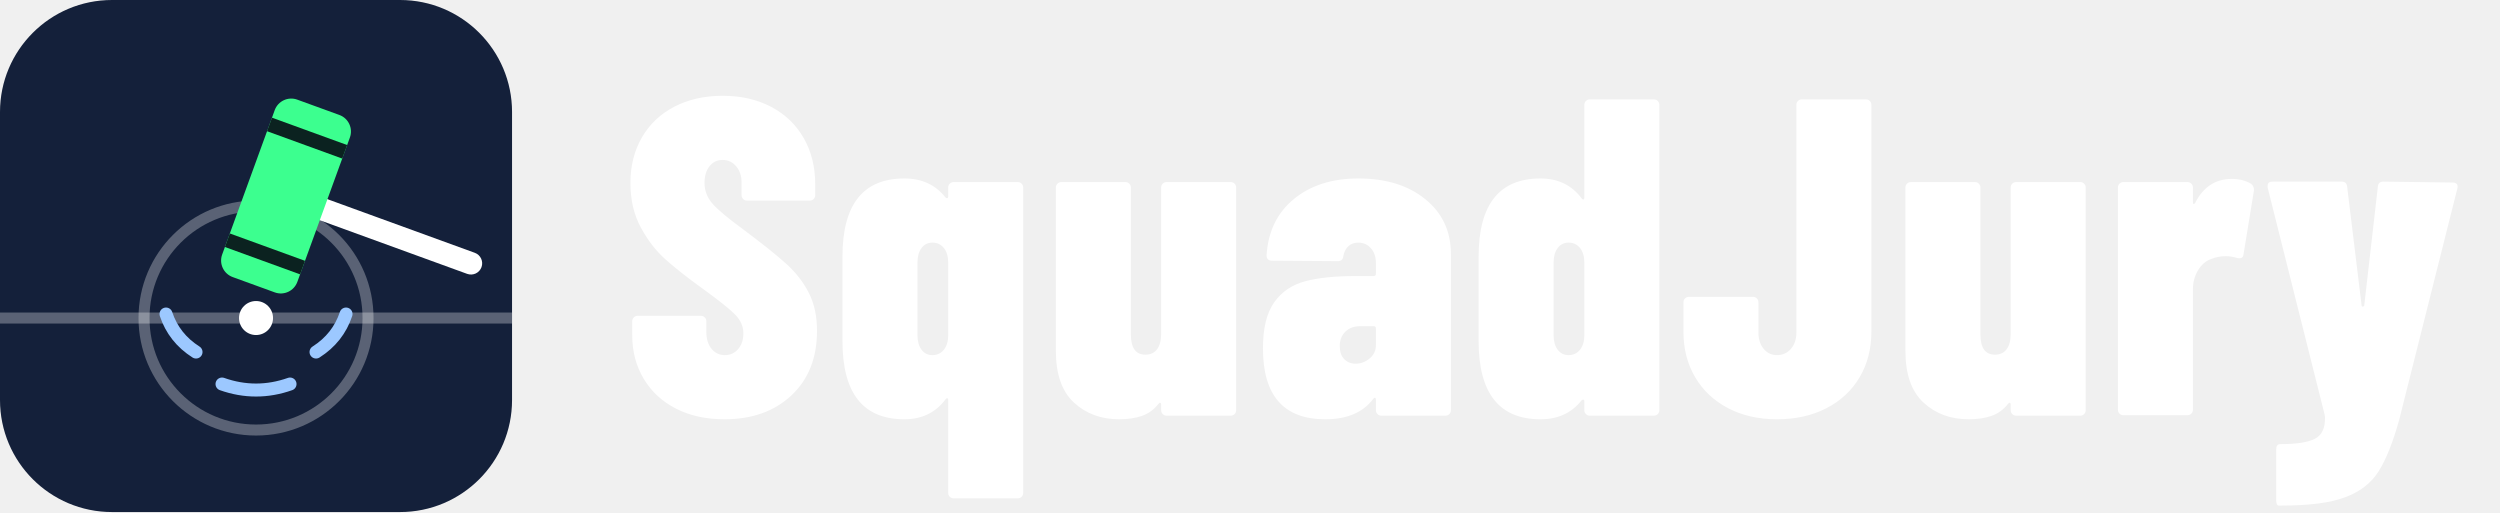
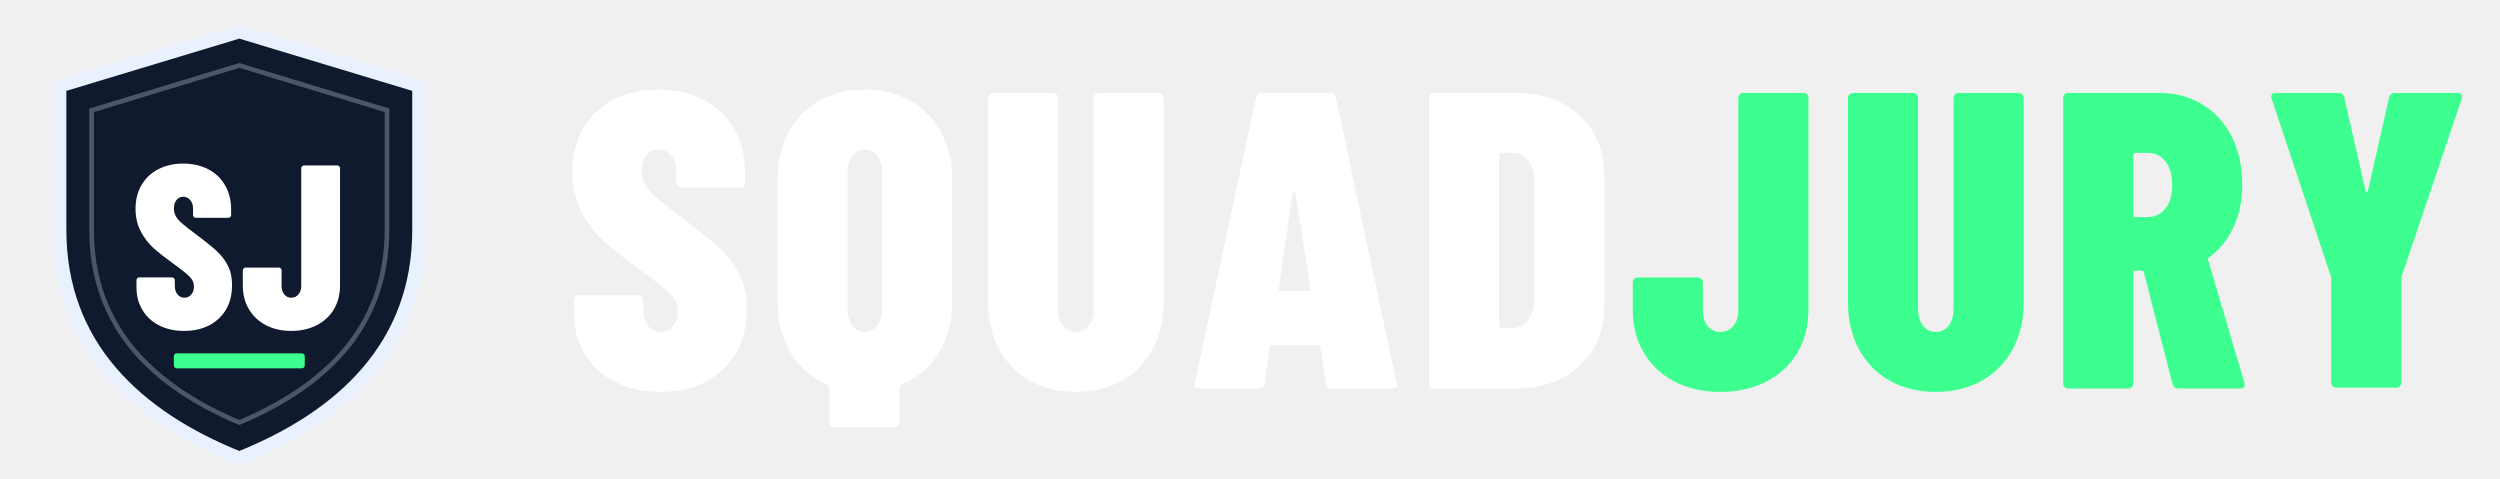
- <svg xmlns="http://www.w3.org/2000/svg" viewBox="0 0 830 170" width="830" height="170">
+ <svg xmlns="http://www.w3.org/2000/svg" viewBox="0 0 888 170" width="888" height="170">
  <svg x="0" y="0" width="170" height="170" viewBox="0 0 512 512">
-     <defs />
-     <rect width="512" height="512" rx="112" fill="#14203A" />
-     <g fill="none" stroke="#FFFFFF" stroke-opacity=".3" stroke-width="11">
-       <circle cx="256" cy="318" r="112" />
-       <line x1="0" y1="318" x2="512" y2="318" />
+     <path d="M256 34 L448 92 V246 C448 370 366 446 256 490 C146 446 64 370 64 246 V92 Z" fill="#101A2E" />
+     <path d="M256 34 L448 92 V246 C448 370 366 446 256 490 C146 446 64 370 64 246 V92 Z" fill="none" stroke="#E9F1FF" stroke-width="14" />
+     <path d="M256 70 L414 118 V246 C414 352 346 414 256 452 C166 414 98 352 98 246 V118 Z" fill="none" stroke="#E9F1FF" stroke-opacity=".28" stroke-width="5" />
+     <g transform="translate(139.5 352)">
+       <path d="M6.5 -44.5V-52.25Q6.5 -53.5 7.375 -54.375Q8.25 -55.25 9.5 -55.25H44.5Q45.75 -55.25 46.625 -54.375Q47.5 -53.5 47.5 -52.25V-46.5Q47.5 -40.5 50.375 -37.0Q53.25 -33.5 57.75 -33.5Q62.25 -33.5 65.125 -36.875Q68.0 -40.25 68.0 -45.5Q68.0 -51.25 63.5 -55.875Q59.0 -60.5 45.5 -70.25Q33.0 -79.25 25.0 -86.375Q17.0 -93.5 11.25 -104.125Q5.5 -114.75 5.5 -128.75Q5.5 -143.0 11.875 -154.0Q18.25 -165.0 29.875 -171.0Q41.5 -177.0 56.5 -177.0Q71.75 -177.0 83.375 -170.875Q95.0 -164.75 101.375 -153.625Q107.75 -142.5 107.75 -128.0V-122.0Q107.75 -120.75 106.875 -119.875Q106.0 -119.0 104.75 -119.0H70.0Q68.75 -119.0 67.875 -119.875Q67.0 -120.75 67.0 -122.0V-129.0Q67.0 -134.5 64.0 -138.0Q61.0 -141.5 56.5 -141.5Q52.0 -141.5 49.25 -138.0Q46.5 -134.5 46.5 -128.75Q46.5 -122.5 50.75 -117.5Q55.0 -112.5 68.0 -103.0Q83.75 -91.25 91.75 -84.0Q99.75 -76.75 104.25 -67.875Q108.75 -59.0 108.75 -47.0Q108.75 -24.5 94.625 -11.25Q80.5 2.0 57.5 2.0Q42.25 2.0 30.75 -3.875Q19.25 -9.75 12.875 -20.375Q6.5 -31.0 6.5 -44.5Z" fill="#FFFFFF" />
    </g>
-     <circle cx="256" cy="318" r="17" fill="#FFFFFF" />
-     <g fill="none" stroke="#9CC8FF" stroke-width="13" stroke-linecap="round">
-       <path d="M196 352 q-22 -14 -30 -38" />
-       <path d="M316 352 q22 -14 30 -38" />
-       <path d="M222 384 q34 12 68 0" />
+     <g transform="translate(257.0 352)">
+       <path d="M2.75 -46.5V-62.75Q2.75 -64.0 3.625 -64.875Q4.5 -65.75 5.75 -65.75H41.25Q42.5 -65.75 43.375 -64.875Q44.25 -64.0 44.25 -62.75V-46.0Q44.25 -40.5 47.125 -37.0Q50.0 -33.5 54.5 -33.5Q59.25 -33.5 62.25 -37.0Q65.25 -40.5 65.25 -46.0V-172.0Q65.25 -173.25 66.125 -174.125Q67.0 -175.0 68.25 -175.0H103.75Q105.0 -175.0 105.875 -174.125Q106.75 -173.25 106.75 -172.0V-46.5Q106.75 -32.25 100.25 -21.25Q93.75 -10.25 81.875 -4.125Q70.0 2.0 54.5 2.0Q39.25 2.0 27.5 -4.125Q15.75 -10.25 9.25 -21.25Q2.75 -32.25 2.75 -46.5Z" fill="#FFFFFF" />
    </g>
-     <g transform="translate(286 196) rotate(-70)">
-       <rect x="-11.2" y="24.0" width="22.4" height="184.0" rx="11.2" fill="#FFFFFF" />
-       <rect x="-94.4" y="-40.0" width="188.8" height="80.0" rx="17.6" fill="#3CFF8F" />
-       <rect x="-68.8" y="-40.0" width="14.4" height="80.0" fill="#060A14" opacity=".9" />
-       <rect x="54.4" y="-40.0" width="14.4" height="80.0" fill="#060A14" opacity=".9" />
-     </g>
+     <rect x="186" y="378" width="140" height="16" rx="3" fill="#3CFF8F" />
  </svg>
-   <g transform="translate(206 138)">
-     <path d="M3.9 -26.7V-31.35Q3.9 -32.1 4.425 -32.625Q4.95 -33.15 5.7 -33.15H26.7Q27.45 -33.15 27.975 -32.625Q28.5 -32.1 28.5 -31.35V-27.9Q28.5 -24.3 30.225 -22.2Q31.95 -20.1 34.65 -20.1Q37.35 -20.1 39.075 -22.125Q40.8 -24.15 40.8 -27.3Q40.8 -30.75 38.1 -33.525Q35.4 -36.3 27.3 -42.15Q19.8 -47.55 15.0 -51.825Q10.2 -56.1 6.75 -62.475Q3.3 -68.85 3.3 -77.25Q3.3 -85.8 7.125 -92.4Q10.95 -99.0 17.925 -102.6Q24.9 -106.2 33.9 -106.2Q43.05 -106.2 50.025 -102.525Q57.0 -98.85 60.825 -92.175Q64.65 -85.5 64.65 -76.8V-73.2Q64.65 -72.45 64.125 -71.925Q63.6 -71.4 62.85 -71.4H42.0Q41.25 -71.4 40.725 -71.925Q40.2 -72.45 40.2 -73.2V-77.4Q40.2 -80.7 38.4 -82.8Q36.6 -84.9 33.9 -84.9Q31.2 -84.9 29.55 -82.8Q27.9 -80.7 27.9 -77.25Q27.9 -73.5 30.45 -70.5Q33.0 -67.5 40.8 -61.8Q50.25 -54.75 55.05 -50.4Q59.85 -46.05 62.55 -40.725Q65.25 -35.4 65.25 -28.2Q65.25 -14.7 56.775 -6.75Q48.3 1.2 34.5 1.2Q25.35 1.2 18.45 -2.325Q11.55 -5.85 7.725 -12.225Q3.9 -18.6 3.9 -26.7ZM110.6 -77.55H131.9Q132.65 -77.55 133.175 -77.025Q133.7 -76.5 133.7 -75.75V25.65Q133.7 26.4 133.175 26.925Q132.65 27.45 131.9 27.45H110.6Q109.85 27.45 109.325 26.925Q108.8 26.4 108.8 25.65V-5.25Q108.8 -5.7 108.5 -5.775Q108.2 -5.85 107.9 -5.4Q102.95 1.2 94.25 1.2Q73.7 1.2 73.7 -24.75V-52.8Q73.7 -78.75 94.25 -78.75Q102.95 -78.75 107.9 -72.45Q108.2 -72.15 108.5 -72.225Q108.8 -72.3 108.8 -72.75V-75.75Q108.8 -76.5 109.325 -77.025Q109.85 -77.55 110.6 -77.55ZM108.8 -26.7V-50.85Q108.8 -53.85 107.375 -55.65Q105.95 -57.45 103.55 -57.45Q101.3 -57.45 99.95 -55.65Q98.6 -53.85 98.6 -50.85V-26.7Q98.6 -23.7 99.95 -21.9Q101.3 -20.1 103.55 -20.1Q105.95 -20.1 107.375 -21.9Q108.8 -23.7 108.8 -26.7ZM181.3 -77.55H202.6Q203.35 -77.55 203.875 -77.025Q204.4 -76.5 204.4 -75.75V-1.8Q204.4 -1.05 203.875 -0.525Q203.35 0.0 202.6 0.0H181.3Q180.55 0.0 180.025 -0.525Q179.5 -1.05 179.5 -1.8V-3.75Q179.5 -4.2 179.2 -4.275Q178.9 -4.35 178.6 -3.9Q176.35 -1.05 173.125 0.075Q169.9 1.2 165.55 1.2Q156.55 1.2 150.55 -4.35Q144.55 -9.9 144.55 -21.45V-75.75Q144.55 -76.5 145.075 -77.025Q145.6 -77.55 146.35 -77.55H167.65Q168.4 -77.55 168.925 -77.025Q169.45 -76.5 169.45 -75.75V-27.0Q169.45 -20.25 174.25 -20.25Q176.8 -20.25 178.15 -22.05Q179.5 -23.85 179.5 -27.15V-75.75Q179.5 -76.5 180.025 -77.025Q180.55 -77.55 181.3 -77.55ZM275.7 -53.7V-1.8Q275.7 -1.05 275.175 -0.525Q274.65 0.0 273.9 0.0H252.6Q251.85 0.0 251.325 -0.525Q250.8 -1.05 250.8 -1.8V-5.4Q250.8 -5.85 250.5 -5.925Q250.2 -6.0 249.9 -5.55Q244.8 1.2 234.0 1.2Q213.3 1.2 213.3 -22.35Q213.3 -32.4 217.05 -37.65Q220.8 -42.9 227.325 -44.625Q233.85 -46.35 244.05 -46.35H250.05Q250.8 -46.35 250.8 -47.1V-50.7Q250.8 -53.7 249.15 -55.575Q247.5 -57.45 244.95 -57.45Q243.0 -57.45 241.725 -56.325Q240.45 -55.2 240.0 -53.1Q239.85 -51.3 238.2 -51.3L216.3 -51.45Q214.5 -51.45 214.5 -53.25Q215.25 -65.1 223.575 -71.925Q231.9 -78.75 244.95 -78.75Q258.75 -78.75 267.225 -71.85Q275.7 -64.95 275.7 -53.7ZM250.8 -23.4V-28.95Q250.8 -29.7 250.05 -29.7H245.55Q242.55 -29.7 240.675 -27.9Q238.8 -26.1 238.8 -23.1Q238.8 -20.25 240.3 -18.75Q241.8 -17.25 244.05 -17.25Q246.6 -17.25 248.7 -18.975Q250.8 -20.7 250.8 -23.4ZM321.8 -105.0H343.1Q343.85 -105.0 344.375 -104.475Q344.9 -103.95 344.9 -103.2V-1.8Q344.9 -1.05 344.375 -0.525Q343.85 0.0 343.1 0.0H321.8Q321.05 0.0 320.525 -0.525Q320.0 -1.05 320.0 -1.8V-4.8Q320.0 -5.25 319.7 -5.325Q319.4 -5.4 319.1 -5.1Q314.15 1.2 305.45 1.2Q284.9 1.2 284.9 -24.75V-52.8Q284.9 -78.75 305.45 -78.75Q314.15 -78.75 319.1 -72.15Q319.4 -71.7 319.7 -71.775Q320.0 -71.85 320.0 -72.3V-103.2Q320.0 -103.95 320.525 -104.475Q321.05 -105.0 321.8 -105.0ZM320.0 -26.7V-50.85Q320.0 -53.85 318.575 -55.65Q317.15 -57.45 314.75 -57.45Q312.5 -57.45 311.15 -55.65Q309.8 -53.85 309.8 -50.85V-26.7Q309.8 -23.7 311.15 -21.9Q312.5 -20.1 314.75 -20.1Q317.15 -20.1 318.575 -21.9Q320.0 -23.7 320.0 -26.7ZM352.9 -27.9V-37.65Q352.9 -38.4 353.425 -38.925Q353.95 -39.45 354.7 -39.45H376.0Q376.75 -39.45 377.275 -38.925Q377.8 -38.4 377.8 -37.65V-27.6Q377.8 -24.3 379.525 -22.2Q381.25 -20.1 383.95 -20.1Q386.8 -20.1 388.6 -22.2Q390.4 -24.3 390.4 -27.6V-103.2Q390.4 -103.95 390.925 -104.475Q391.45 -105.0 392.2 -105.0H413.5Q414.25 -105.0 414.775 -104.475Q415.3 -103.95 415.3 -103.2V-27.9Q415.3 -19.35 411.4 -12.75Q407.5 -6.15 400.375 -2.475Q393.25 1.2 383.95 1.2Q374.8 1.2 367.75 -2.475Q360.7 -6.15 356.8 -12.75Q352.9 -19.35 352.9 -27.9ZM463.35 -77.55H484.65Q485.4 -77.55 485.925 -77.025Q486.45 -76.5 486.45 -75.75V-1.8Q486.45 -1.05 485.925 -0.525Q485.4 0.0 484.65 0.0H463.35Q462.6 0.0 462.075 -0.525Q461.55 -1.05 461.55 -1.8V-3.75Q461.55 -4.2 461.25 -4.275Q460.95 -4.35 460.65 -3.9Q458.4 -1.05 455.175 0.075Q451.95 1.2 447.6 1.2Q438.6 1.2 432.6 -4.35Q426.6 -9.9 426.6 -21.45V-75.75Q426.6 -76.5 427.125 -77.025Q427.65 -77.55 428.4 -77.55H449.7Q450.45 -77.55 450.975 -77.025Q451.5 -76.5 451.5 -75.75V-27.0Q451.5 -20.25 456.3 -20.25Q458.85 -20.25 460.2 -22.05Q461.55 -23.85 461.55 -27.15V-75.75Q461.55 -76.5 462.075 -77.025Q462.6 -77.55 463.35 -77.55ZM541.4 -76.95Q542.45 -76.05 542.3 -74.7L538.85 -53.55Q538.7 -51.9 536.75 -52.35Q534.65 -52.95 533.0 -52.95Q530.45 -52.95 528.2 -52.05Q525.5 -51.15 523.775 -48.3Q522.05 -45.45 522.05 -42.0V-1.95Q522.05 -1.2 521.525 -0.675Q521.0 -0.15 520.25 -0.15H498.95Q498.2 -0.15 497.675 -0.675Q497.15 -1.2 497.15 -1.95V-75.75Q497.15 -76.5 497.675 -77.025Q498.2 -77.55 498.95 -77.55H520.25Q521.0 -77.55 521.525 -77.025Q522.05 -76.5 522.05 -75.75V-70.95Q522.05 -70.35 522.275 -70.275Q522.5 -70.2 522.8 -70.65Q526.85 -78.6 534.95 -78.6Q538.7 -78.6 541.4 -76.95ZM549.7 28.05V11.25Q549.7 9.45 551.05 9.45Q559.15 9.45 562.6 7.65Q566.05 5.85 565.9 0.45L565.75 -0.45L546.85 -75.75V-76.35Q546.85 -77.7 548.5 -77.7H571.45Q573.1 -77.7 573.25 -76.05L578.05 -36.6Q578.05 -36.15 578.5 -36.225Q578.95 -36.3 578.95 -36.75L583.45 -76.05Q583.6 -77.7 585.25 -77.7L608.2 -77.4Q610.3 -77.4 609.85 -75.45L590.5 1.5Q587.35 12.75 583.675 18.525Q580.0 24.3 572.65 27.075Q565.3 29.85 551.5 29.85H550.6Q549.7 29.85 549.7 28.05Z" fill="#FFFFFF" />
+   <g transform="translate(200 138)">
+     <path d="M3.9 -26.7V-31.35Q3.9 -32.1 4.425 -32.625Q4.95 -33.15 5.7 -33.15H26.7Q27.45 -33.15 27.975 -32.625Q28.5 -32.1 28.5 -31.35V-27.9Q28.5 -24.3 30.225 -22.2Q31.95 -20.1 34.65 -20.1Q37.35 -20.1 39.075 -22.125Q40.8 -24.15 40.8 -27.3Q40.8 -30.75 38.1 -33.525Q35.4 -36.3 27.3 -42.15Q19.8 -47.55 15.0 -51.825Q10.2 -56.1 6.75 -62.475Q3.3 -68.85 3.3 -77.25Q3.3 -85.8 7.125 -92.4Q10.95 -99.0 17.925 -102.6Q24.9 -106.2 33.9 -106.2Q43.05 -106.2 50.025 -102.525Q57.0 -98.85 60.825 -92.175Q64.65 -85.5 64.65 -76.8V-73.2Q64.65 -72.45 64.125 -71.925Q63.6 -71.4 62.85 -71.4H42.0Q41.25 -71.4 40.725 -71.925Q40.2 -72.45 40.2 -73.2V-77.4Q40.2 -80.7 38.4 -82.8Q36.6 -84.9 33.9 -84.9Q31.2 -84.9 29.55 -82.8Q27.9 -80.7 27.9 -77.25Q27.9 -73.5 30.45 -70.5Q33.0 -67.5 40.8 -61.8Q50.25 -54.75 55.05 -50.4Q59.85 -46.05 62.55 -40.725Q65.25 -35.4 65.25 -28.2Q65.25 -14.7 56.775 -6.75Q48.3 1.2 34.5 1.2Q25.35 1.2 18.45 -2.325Q11.55 -5.85 7.725 -12.225Q3.9 -18.6 3.9 -26.7ZM138.25 -73.95V-31.05Q138.25 -20.4 133.45 -12.6Q128.65 -4.8 120.1 -1.35Q119.5 -0.9 119.5 -0.45V12.0Q119.5 12.75 118.975 13.275Q118.45 13.8 117.7 13.8H96.4Q95.65 13.8 95.125 13.275Q94.6 12.75 94.6 12.0V-0.45Q94.6 -0.9 94.0 -1.35Q85.6 -4.8 80.875 -12.6Q76.15 -20.4 76.15 -31.05V-73.95Q76.15 -83.55 79.975 -90.825Q83.8 -98.1 90.85 -102.15Q97.9 -106.2 107.05 -106.2Q116.35 -106.2 123.4 -102.15Q130.45 -98.1 134.35 -90.825Q138.25 -83.55 138.25 -73.95ZM101.05 -28.35Q101.05 -24.75 102.7 -22.425Q104.35 -20.1 107.05 -20.1Q109.9 -20.1 111.625 -22.425Q113.35 -24.75 113.35 -28.35V-76.65Q113.35 -80.25 111.625 -82.575Q109.9 -84.9 107.05 -84.9Q104.35 -84.9 102.7 -82.575Q101.05 -80.25 101.05 -76.65ZM150.95 -30.6V-103.2Q150.95 -103.95 151.475 -104.475Q152 -105.0 152.75 -105.0H174.05Q174.8 -105.0 175.325 -104.475Q175.85 -103.95 175.85 -103.2V-28.2Q175.85 -24.6 177.575 -22.35Q179.3 -20.1 182.15 -20.1Q185 -20.1 186.725 -22.35Q188.45 -24.6 188.45 -28.2V-103.2Q188.45 -103.95 188.975 -104.475Q189.5 -105.0 190.25 -105.0H211.55Q212.3 -105.0 212.825 -104.475Q213.35 -103.95 213.35 -103.2V-30.6Q213.35 -21.15 209.45 -13.95Q205.55 -6.75 198.5 -2.775Q191.45 1.2 182.15 1.2Q172.85 1.2 165.8 -2.775Q158.75 -6.75 154.85 -13.95Q150.95 -21.15 150.95 -30.6ZM270.9 -1.65 268.95 -14.7Q268.95 -15.45 268.05 -15.45H251.85Q250.95 -15.45 250.95 -14.7L249.15 -1.65Q249 0.0 247.2 0.0H225.9Q223.95 0.0 224.4 -1.95L246.15 -103.35Q246.45 -105.0 248.1 -105.0H272.55Q274.2 -105.0 274.5 -103.35L296.1 -1.95L296.25 -1.35Q296.25 0.0 294.6 0.0H272.85Q271.05 0.0 270.9 -1.65ZM254.85 -34.65H264.9Q265.5 -34.65 265.5 -35.4L260.1 -69.6Q259.95 -70.2 259.65 -70.2Q259.35 -70.2 259.2 -69.6L254.25 -35.4Q254.25 -34.65 254.85 -34.65ZM307.6 -1.8V-103.2Q307.6 -103.95 308.125 -104.475Q308.65 -105.0 309.4 -105.0H338.05Q352.45 -105.0 361.15 -96.9Q369.85 -88.8 369.85 -75.45V-29.55Q369.85 -16.2 361.15 -8.1Q352.45 0.0 338.05 0.0H309.4Q308.65 0.0 308.125 -0.525Q307.6 -1.05 307.6 -1.8ZM333.25 -21.3 337.45 -21.45Q340.6 -21.6 342.7 -24.225Q344.8 -26.85 344.95 -31.2V-73.8Q344.95 -78.3 342.85 -81.0Q340.75 -83.7 337.3 -83.7H333.25Q332.5 -83.7 332.5 -82.95V-22.05Q332.5 -21.3 333.25 -21.3Z" fill="#FFFFFF" />
+   </g>
+   <g transform="translate(578.3 138)">
+     <path d="M1.65 -27.9V-37.65Q1.65 -38.4 2.175 -38.925Q2.7 -39.45 3.45 -39.45H24.75Q25.5 -39.45 26.025 -38.925Q26.55 -38.4 26.55 -37.65V-27.6Q26.55 -24.3 28.275 -22.2Q30.0 -20.1 32.7 -20.1Q35.55 -20.1 37.35 -22.2Q39.15 -24.3 39.15 -27.6V-103.2Q39.15 -103.95 39.675 -104.475Q40.2 -105.0 40.95 -105.0H62.25Q63.0 -105.0 63.525 -104.475Q64.05 -103.95 64.05 -103.2V-27.9Q64.05 -19.35 60.15 -12.75Q56.25 -6.15 49.125 -2.475Q42.0 1.2 32.7 1.2Q23.55 1.2 16.5 -2.475Q9.45 -6.15 5.55 -12.75Q1.65 -19.35 1.65 -27.9ZM78.1 -30.6V-103.2Q78.1 -103.95 78.625 -104.475Q79.15 -105.0 79.9 -105.0H101.2Q101.95 -105.0 102.475 -104.475Q103.0 -103.95 103.0 -103.2V-28.2Q103.0 -24.6 104.725 -22.35Q106.45 -20.1 109.3 -20.1Q112.15 -20.1 113.875 -22.35Q115.6 -24.6 115.6 -28.2V-103.2Q115.6 -103.95 116.125 -104.475Q116.65 -105.0 117.4 -105.0H138.7Q139.45 -105.0 139.975 -104.475Q140.5 -103.95 140.5 -103.2V-30.6Q140.5 -21.15 136.6 -13.95Q132.7 -6.75 125.65 -2.775Q118.6 1.2 109.3 1.2Q100.0 1.2 92.95 -2.775Q85.9 -6.75 82.0 -13.95Q78.1 -21.15 78.1 -30.6ZM193.4 -1.5 183.2 -41.25Q183.05 -41.85 182.45 -41.85H180.2Q179.45 -41.85 179.45 -41.1V-1.8Q179.45 -1.05 178.925 -0.525Q178.4 0.0 177.65 0.0H156.35Q155.6 0.0 155.075 -0.525Q154.55 -1.05 154.55 -1.8V-103.2Q154.55 -103.95 155.075 -104.475Q155.6 -105.0 156.35 -105.0H188.6Q197.3 -105.0 204.05 -100.875Q210.8 -96.75 214.475 -89.325Q218.15 -81.9 218.15 -72.45Q218.15 -64.05 215.075 -57.375Q212.0 -50.7 206.45 -46.65Q206.15 -46.5 206.0 -46.275Q205.85 -46.05 206.0 -45.75L218.9 -2.1L219.05 -1.5Q219.05 0.0 217.4 0.0H195.5Q193.85 0.0 193.4 -1.5ZM179.45 -82.95V-61.65Q179.45 -60.9 180.2 -60.9H184.4Q188.45 -60.9 190.85 -63.9Q193.25 -66.9 193.25 -72.15Q193.25 -77.7 190.85 -80.7Q188.45 -83.7 184.4 -83.7H180.2Q179.45 -83.7 179.45 -82.95ZM249.75 -2.1V-39.0L249.6 -39.9L228.6 -102.9Q228.45 -103.2 228.45 -103.65Q228.45 -105.0 229.95 -105.0H252.45Q253.95 -105.0 254.4 -103.35L261.9 -70.35Q262.05 -69.75 262.35 -69.75Q262.65 -69.75 262.8 -70.35L270.3 -103.35Q270.75 -105.0 272.25 -105.0H294.75Q295.65 -105.0 296.025 -104.475Q296.4 -103.95 296.1 -102.9L274.8 -39.9L274.65 -39.0V-2.1Q274.65 -1.35 274.125 -0.825Q273.6 -0.3 272.85 -0.3H251.55Q250.8 -0.3 250.275 -0.825Q249.75 -1.35 249.75 -2.1Z" fill="#3CFF8F" />
  </g>
</svg>
